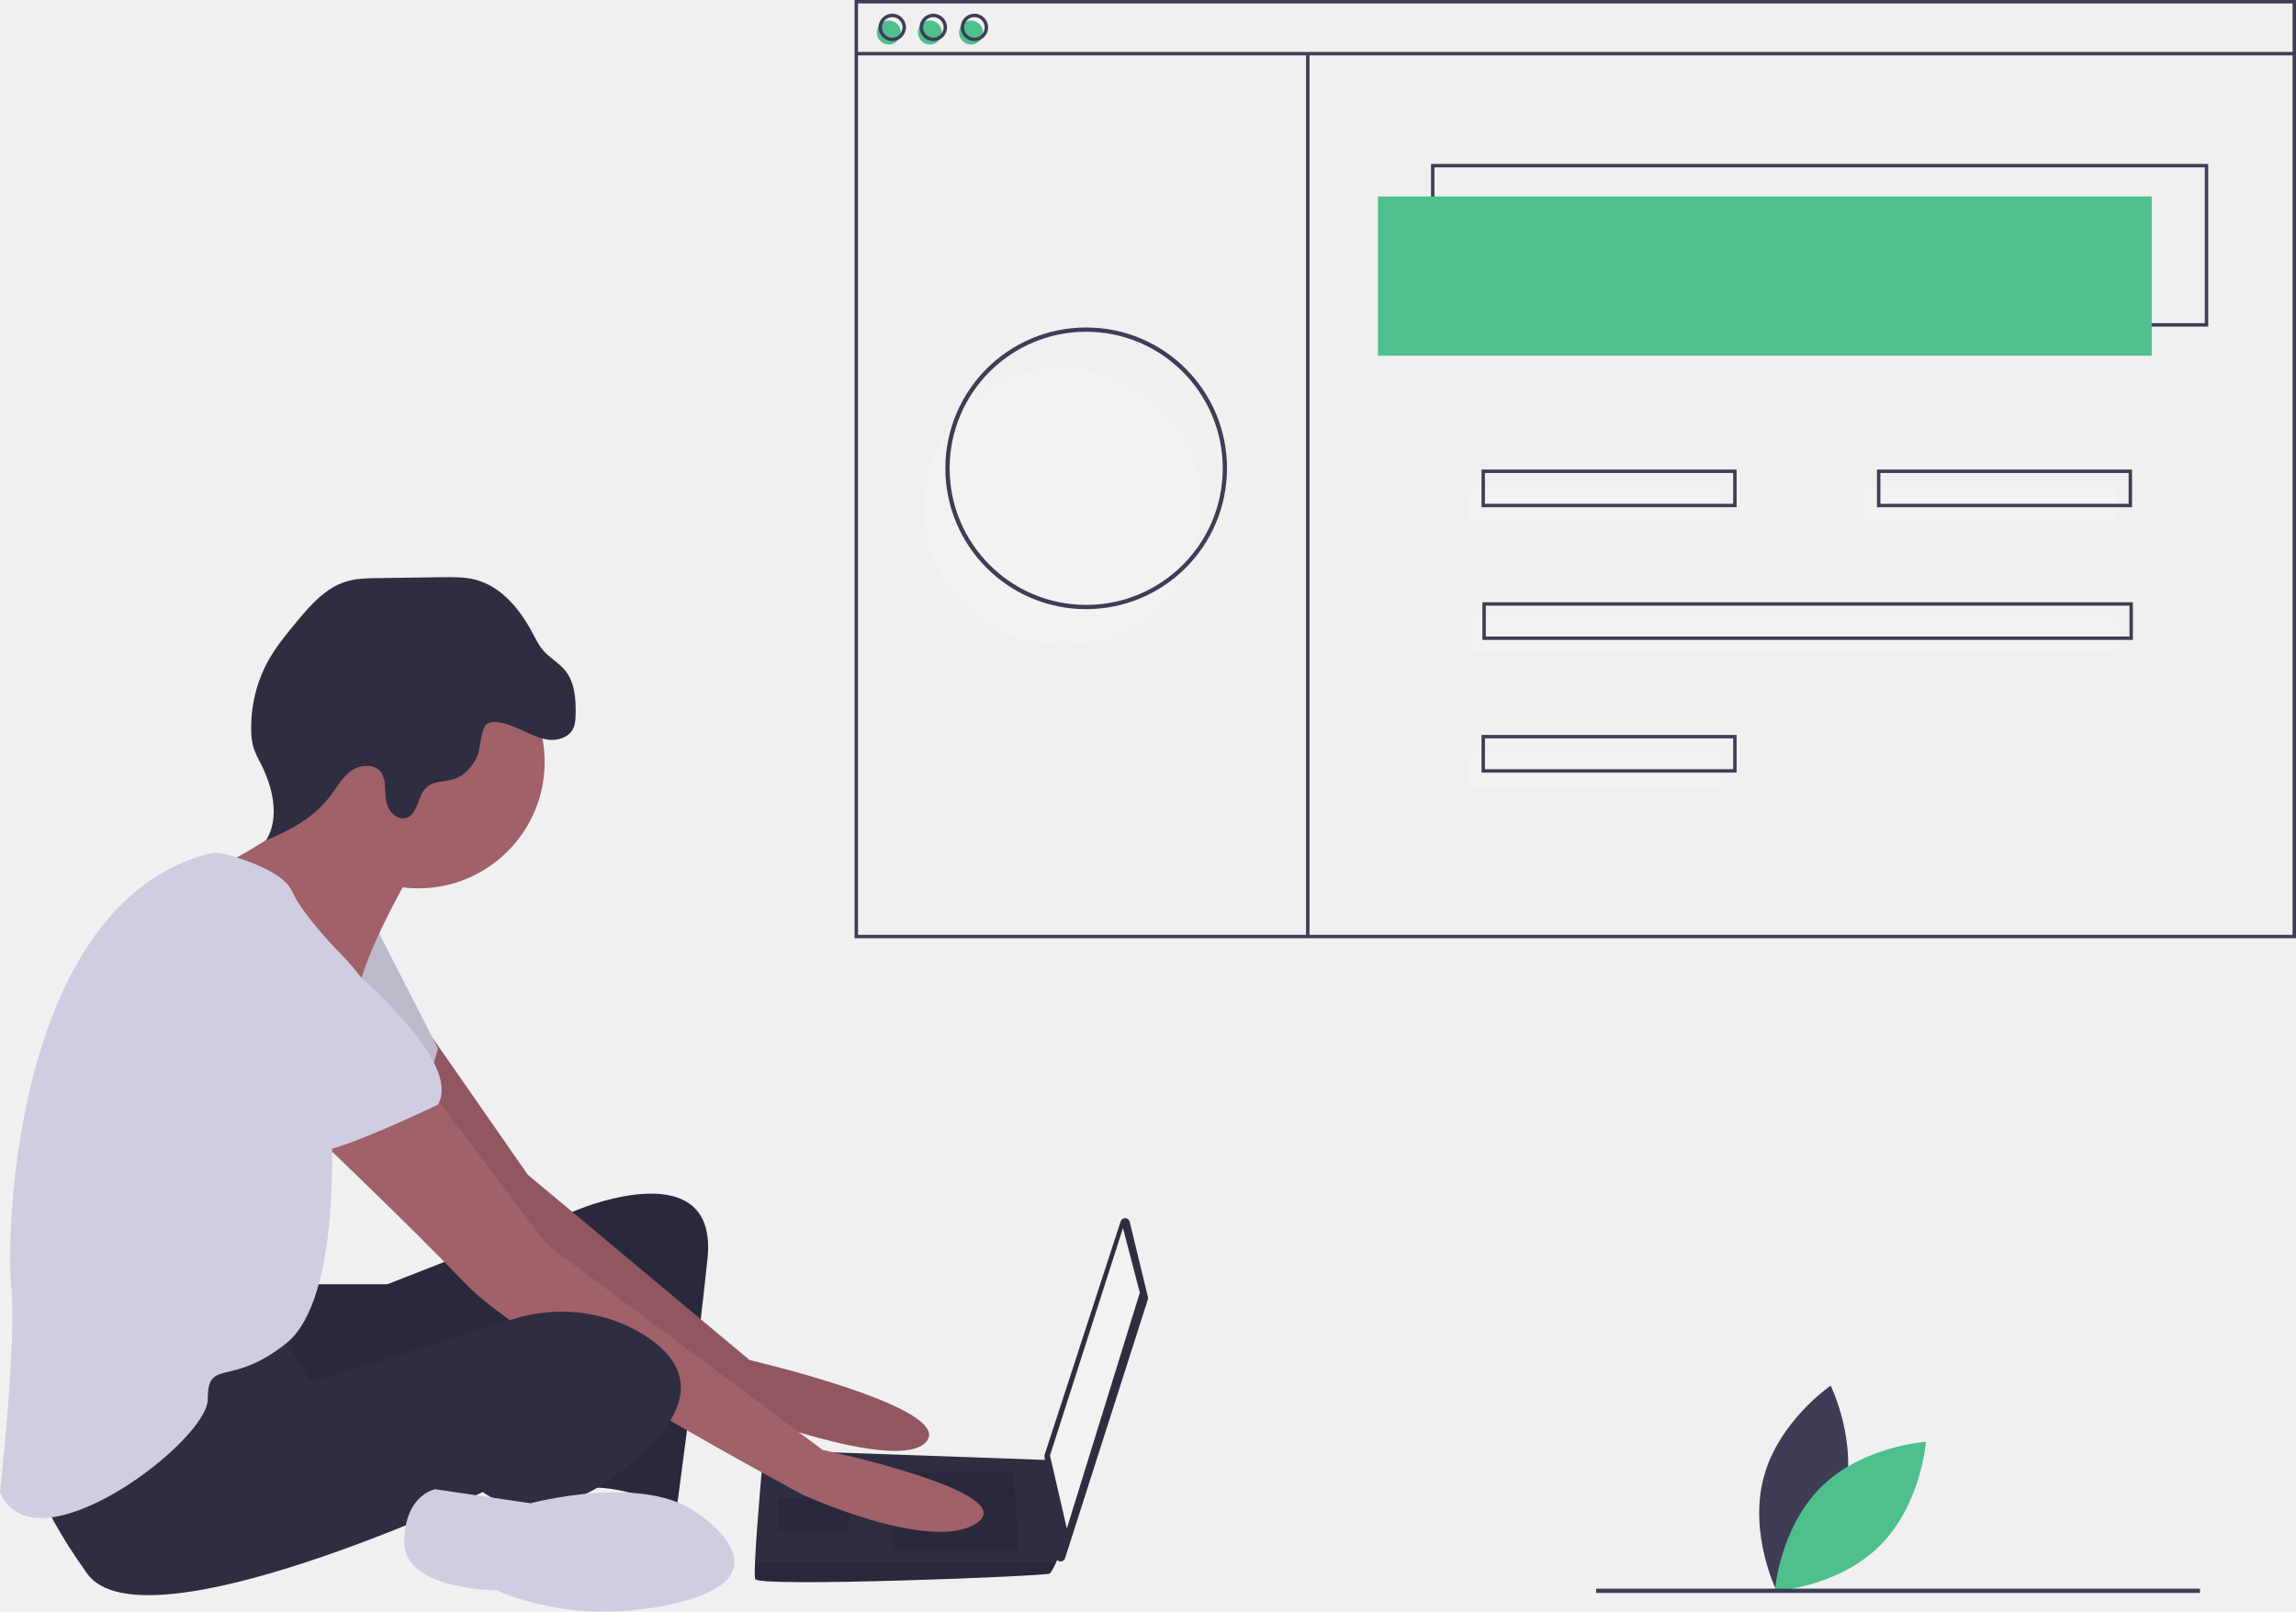
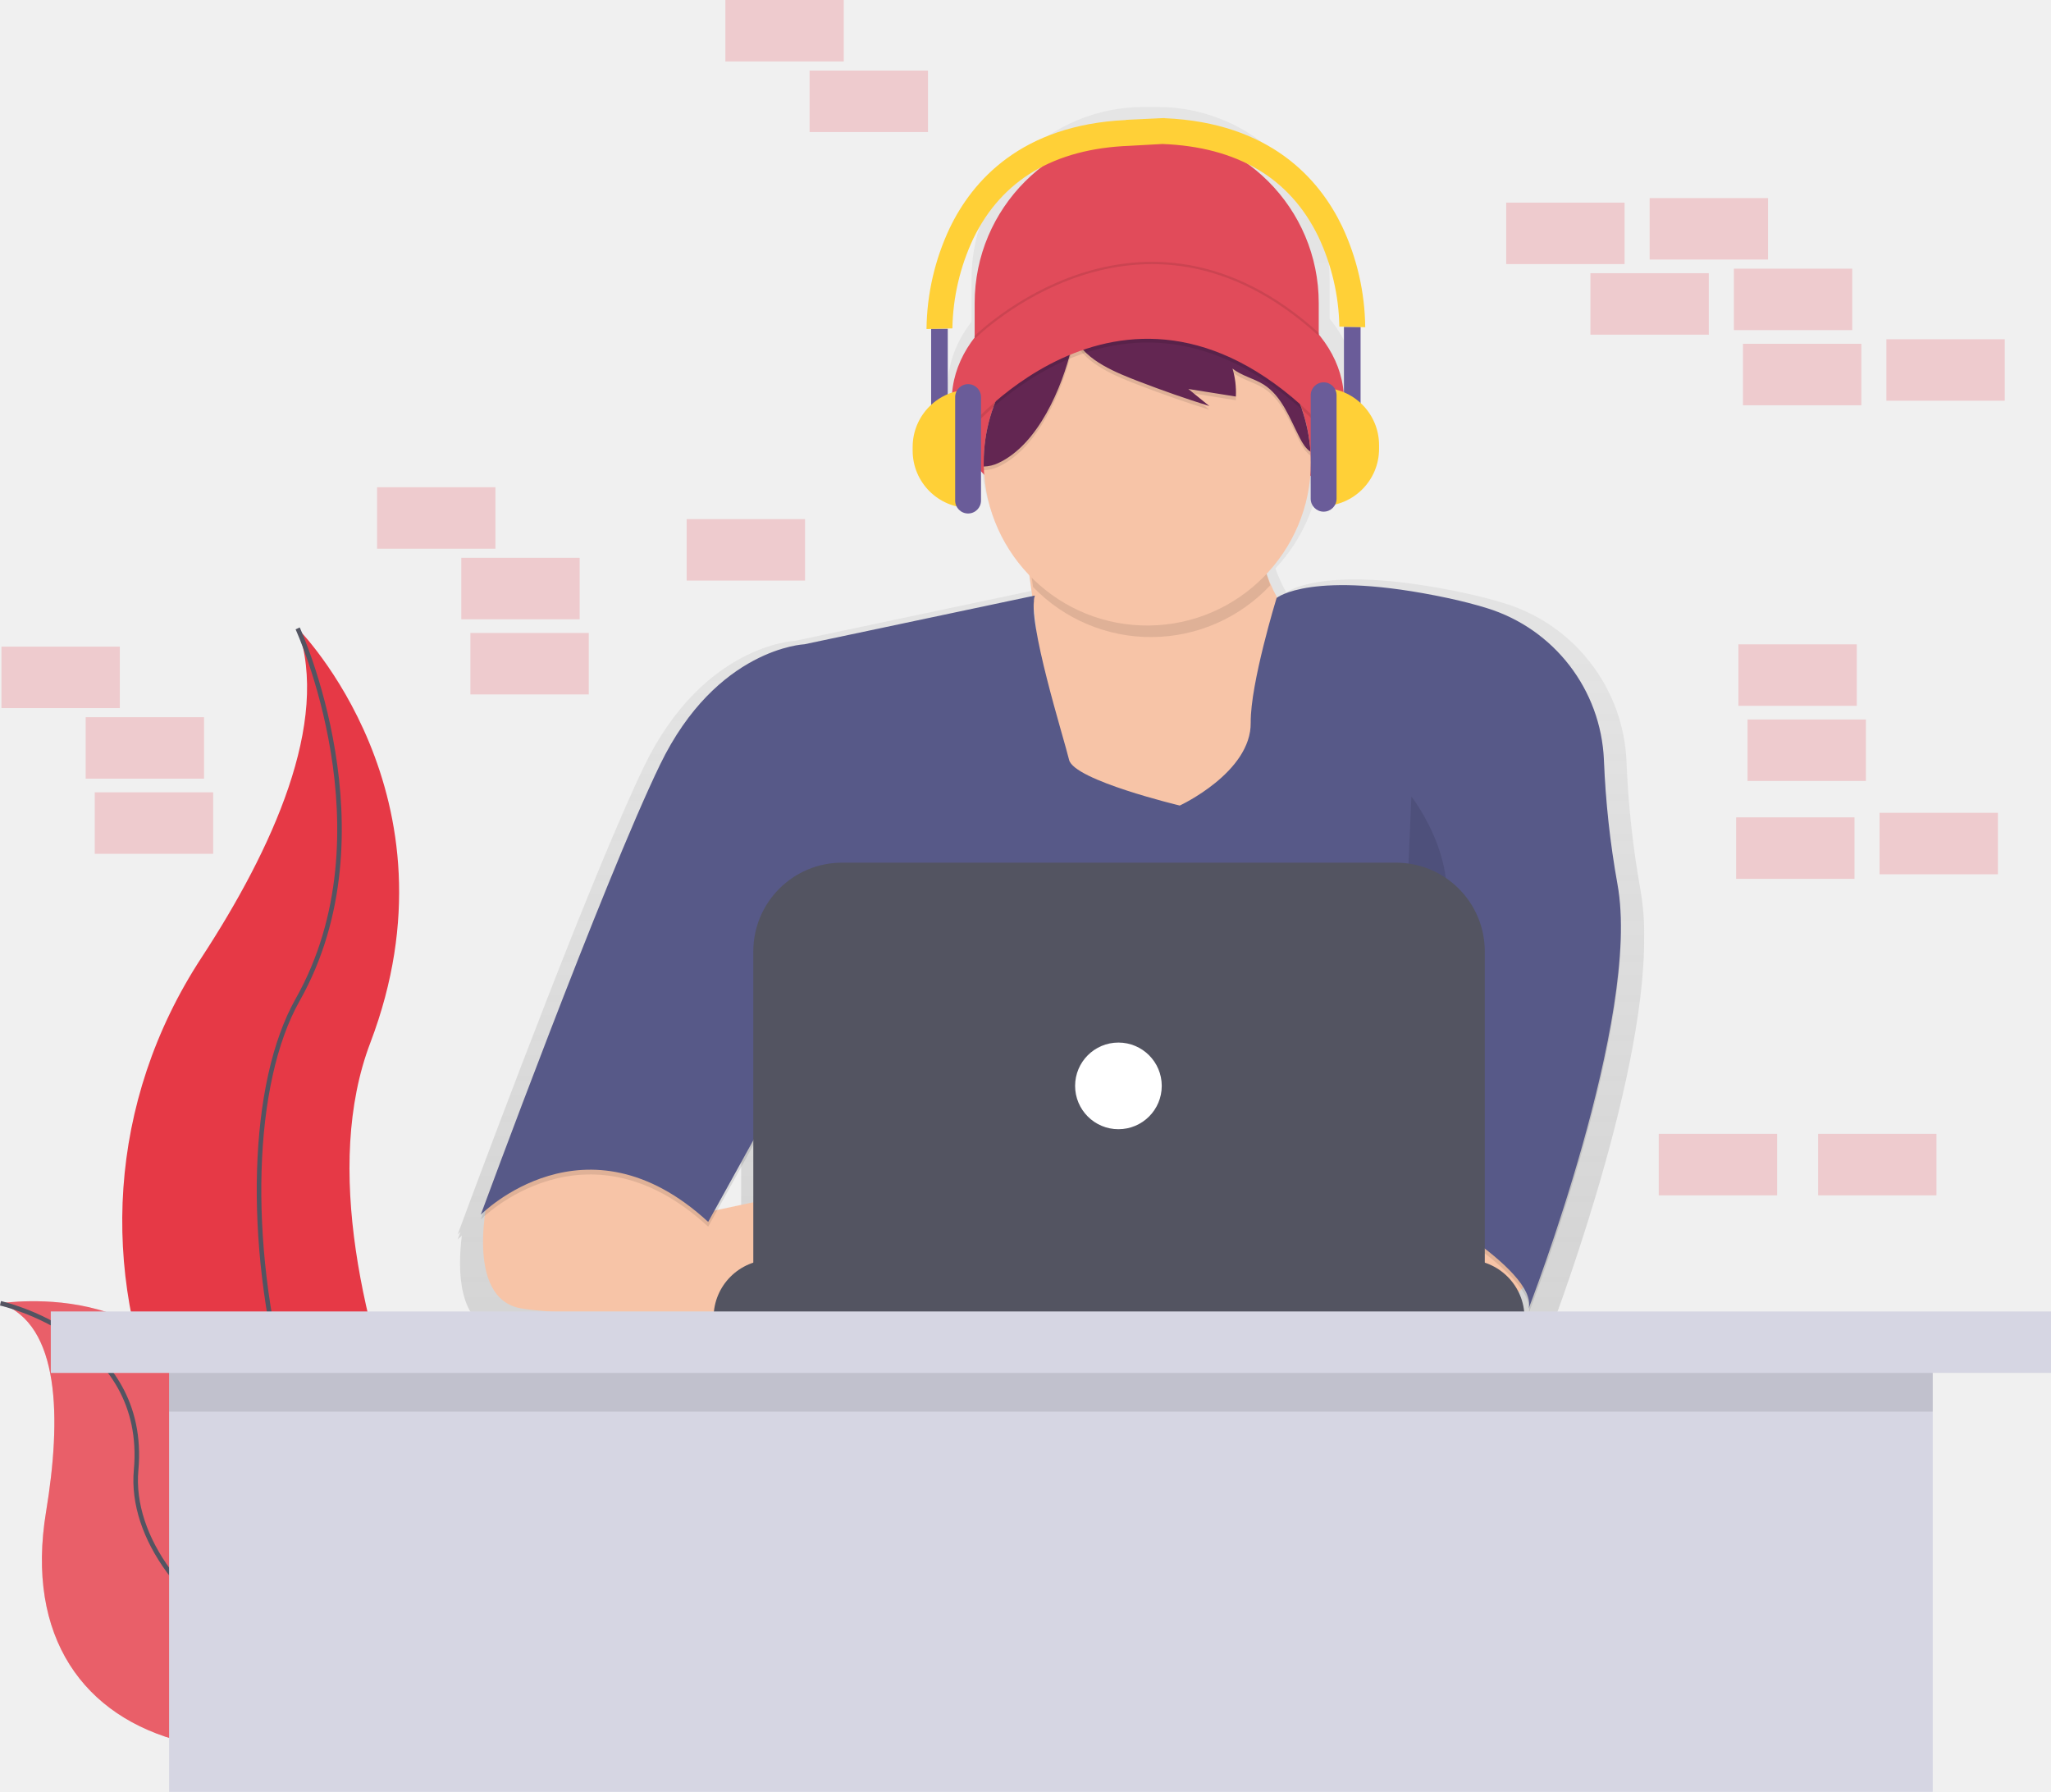
- <svg xmlns="http://www.w3.org/2000/svg" id="ade8c9af-7e2e-4eda-b5c8-b06129257226" width="1076.064" height="755.228" data-name="Layer 1" viewBox="0 0 1076.064 755.228">
-   <path fill="#3f3d56" d="M926.114,774.809c-6.985,26.598-31.459,43.22-31.459,43.22s-13.15-26.502-6.166-53.1,31.459-43.22,31.459-43.22S933.098,748.211,926.114,774.809Z" transform="translate(-61.96814 -72.38605)" />
-   <path fill="#4fc08d" d="M915.52,769.183c-19.563,19.327-21.751,48.831-21.751,48.831s29.528-1.831,49.091-21.159,21.751-48.831,21.751-48.831S935.082,749.855,915.52,769.183Z" transform="translate(-61.96814 -72.38605)" />
-   <path fill="#2f2e41" d="M206.702,674.194h36.841l90.788-35.526s64.472-26.315,59.209,23.684-14.473,117.103-14.473,117.103-28.947-13.158-44.736-9.21-5.263-80.262-5.263-80.262-128.945,61.841-140.787,53.946-14.473-63.157-14.473-63.157Z" transform="translate(-61.96814 -72.38605)" />
-   <path d="M206.702,674.194h36.841l90.788-35.526s64.472-26.315,59.209,23.684-14.473,117.103-14.473,117.103-28.947-13.158-44.736-9.21-5.263-80.262-5.263-80.262-128.945,61.841-140.787,53.946-14.473-63.157-14.473-63.157Z" opacity=".1" transform="translate(-61.96814 -72.38605)" />
-   <path fill="#a0616a" d="M264.746,558.82l44.586,64.059L413.277,709.72s96.051,22.368,82.893,38.157S402.751,732.088,402.751,732.088s-119.735-86.84-123.682-93.419S231.702,570.249,231.702,570.249Z" transform="translate(-61.96814 -72.38605)" />
-   <path d="M264.746,558.82l44.586,64.059L413.277,709.72s96.051,22.368,82.893,38.157S402.751,732.088,402.751,732.088s-119.735-86.84-123.682-93.419S231.702,570.249,231.702,570.249Z" opacity=".1" transform="translate(-61.96814 -72.38605)" />
-   <path fill="#d0cde1" d="M238.281,507.092l28.947,56.578s-6.579,27.631-17.105,30.263-55.262-34.21-55.262-34.21Z" transform="translate(-61.96814 -72.38605)" />
-   <path d="M238.281,507.092l28.947,56.578s-6.579,27.631-17.105,30.263-55.262-34.21-55.262-34.21Z" opacity=".1" transform="translate(-61.96814 -72.38605)" />
-   <path fill="#2f2e41" d="M591.419,644.9,599.97,680.172a2.203,2.203,0,0,1-.043,1.19L561.14,802.574a2.203,2.203,0,0,1-4.287-.423l-5.366-47.219a2.203,2.203,0,0,1,.094-.931L587.184,644.737A2.203,2.203,0,0,1,591.419,644.9Z" transform="translate(-61.96814 -72.38605)" />
-   <polygon fill="#f2f2f2" points="526.306 575.493 534.2 605.756 499.99 716.28 492.096 682.07 526.306 575.493" />
-   <path fill="#2f2e41" d="M415.909,812.35c1.316,3.947,136.839-1.316,138.155-2.632a28.561,28.561,0,0,0,2.895-5.263c1.237-2.632,2.368-5.263,2.368-5.263L554.064,756.588l-134.208-4.763s-3.355,36.105-4.039,52.631C415.646,808.626,415.646,811.56,415.909,812.35Z" transform="translate(-61.96814 -72.38605)" />
-   <polygon points="474.991 689.965 477.622 726.806 418.413 726.806 418.413 689.965 474.991 689.965" opacity=".1" />
-   <polygon points="398.677 701.806 399.03 701.736 397.361 717.596 364.467 717.596 364.467 701.806 398.677 701.806" opacity=".1" />
-   <path d="M415.909,812.35c1.316,3.947,136.839-1.316,138.155-2.632a28.561,28.561,0,0,0,2.895-5.263H415.817C415.646,808.626,415.646,811.56,415.909,812.35Z" opacity=".1" transform="translate(-61.96814 -72.38605)" />
-   <circle cx="196.049" cy="357.076" r="59.209" fill="#a0616a" />
-   <path fill="#a0616a" d="M254.07,482.093s-19.736,34.21-23.684,52.631-59.209-36.841-59.209-36.841l-7.237-19.079s51.973-24.342,48.025-44.078S254.07,482.093,254.07,482.093Z" transform="translate(-61.96814 -72.38605)" />
-   <path fill="#a0616a" d="M264.596,584.722l53.946,71.051,128.945,96.051s93.419,19.736,72.367,34.21-81.577-13.158-81.577-13.158S308.016,703.141,280.385,674.194s-78.946-77.63-78.946-77.63Z" transform="translate(-61.96814 -72.38605)" />
-   <path fill="#2f2e41" d="M192.229,695.247,208.018,720.246l94.231-29.646c20.676-6.505,43.348-4.111,61.687,7.442,16.447,10.362,26.973,26.809,3.289,51.15-47.368,48.683-78.946,22.368-78.946,22.368S129.072,846.559,102.757,809.718s-27.631-55.262-27.631-55.262S176.44,691.299,192.229,695.247Z" transform="translate(-61.96814 -72.38605)" />
-   <path fill="#d0cde1" d="M389.593,782.087s42.104,27.631-7.895,40.789-86.84-5.263-86.84-5.263-43.42,0-43.42-22.368,14.473-25,14.473-25l44.736,6.579S364.594,762.351,389.593,782.087Z" transform="translate(-61.96814 -72.38605)" />
-   <path fill="#2f2e41" d="M306.589,414.568c4.03,1.797,8.026,3.923,12.408,4.444s9.371-1.008,11.444-4.903c1.12-2.104,1.248-4.578,1.3-6.961.158-7.225-.364-15.036-4.943-20.627-2.914-3.559-7.167-5.802-10.184-9.274-2.161-2.488-3.599-5.503-5.148-8.411-5.866-11.017-14.551-21.606-26.622-24.782-5.04-1.326-10.328-1.262-15.539-1.188l-30.397.429c-4.919.069-9.914.15-14.623,1.574-9.784,2.958-16.908,11.186-23.432,19.054-4.881,5.887-9.775,11.834-13.439,18.547a65.079,65.079,0,0,0-7.714,31.887,29.833,29.833,0,0,0,1.093,8.437,46.822,46.822,0,0,0,3.316,7.284c5.7,11.197,9.085,25.182,2.665,35.983,11.152-4.555,22.186-10.528,29.542-20.068,3.291-4.267,5.872-9.263,10.258-12.395s11.532-3.403,14.346,1.193a12.857,12.857,0,0,1,1.451,6.022c.206,3.45.2,7.033,1.663,10.164s4.947,5.658,8.273,4.721c5.729-1.614,5.18-10.406,9.593-14.4,3.351-3.033,8.521-2.453,12.826-3.83,5.016-1.604,8.779-5.95,10.924-10.759,1.63-3.656,1.606-13.223,4.691-15.203C294.208,409.022,303.004,412.969,306.589,414.568Z" transform="translate(-61.96814 -72.38605)" />
-   <path fill="#d0cde1" d="M159.24,472.562a15.616,15.616,0,0,1,8.128.021c8.446,2.268,27.38,8.27,31.44,17.405,5.263,11.842,23.684,30.263,23.684,30.263s25,25,19.736,42.104-25,36.841-25,36.841,5.263,81.577-21.052,102.63-36.841,6.579-36.841,26.315S77.757,809.718,61.968,771.561c0,0,7.895-71.051,5.263-96.051C64.638,650.871,68.434,497.145,159.24,472.562Z" transform="translate(-61.96814 -72.38605)" />
-   <path fill="#d0cde1" d="M201.439,505.777s80.262,59.209,65.788,84.209c0,0-48.683,23.684-59.209,22.368s-51.315-47.368-61.841-51.315S130.388,486.04,201.439,505.777Z" transform="translate(-61.96814 -72.38605)" />
-   <circle cx="498.064" cy="237.458" r="65" fill="#f2f2f2" />
-   <path fill="#3f3d56" d="M1096.898,225.427H732.649V149.207H1096.898ZM734.254,223.822h361.039v-73.01H734.254Z" transform="translate(-61.96814 -72.38605)" />
-   <rect width="362.644" height="74.615" x="645.809" y="92.065" fill="#4fc08d" />
-   <circle cx="416.565" cy="15.244" r="5.616" fill="#4fc08d" />
-   <circle cx="435.82" cy="15.244" r="5.616" fill="#4fc08d" />
-   <circle cx="455.076" cy="15.244" r="5.616" fill="#4fc08d" />
-   <path fill="#3f3d56" d="M1138.032,512.052H462.487V72.386h675.545Zm-673.94-1.605h672.336V73.991H464.092Z" transform="translate(-61.96814 -72.38605)" />
-   <rect width="673.94" height="1.605" x="401.321" y="24.338" fill="#3f3d56" />
-   <path fill="#3f3d56" d="M480.138,91.641a6.418,6.418,0,1,1,6.418-6.418A6.426,6.426,0,0,1,480.138,91.641Zm0-11.232a4.814,4.814,0,1,0,4.814,4.814A4.819,4.819,0,0,0,480.138,80.409Z" transform="translate(-61.96814 -72.38605)" />
-   <path fill="#3f3d56" d="M499.393,91.641a6.418,6.418,0,1,1,6.418-6.418A6.426,6.426,0,0,1,499.393,91.641Zm0-11.232a4.814,4.814,0,1,0,4.814,4.814A4.819,4.819,0,0,0,499.393,80.409Z" transform="translate(-61.96814 -72.38605)" />
-   <path fill="#3f3d56" d="M518.649,91.641A6.418,6.418,0,1,1,525.067,85.223,6.426,6.426,0,0,1,518.649,91.641Zm0-11.232a4.814,4.814,0,1,0,4.814,4.814A4.819,4.819,0,0,0,518.649,80.409Z" transform="translate(-61.96814 -72.38605)" />
-   <rect width="1.605" height="414.346" x="612.109" y="25.14" fill="#3f3d56" />
-   <rect width="117.94" height="16.046" x="688.733" y="228.859" fill="#f2f2f2" />
-   <rect width="117.94" height="16.046" x="874.067" y="228.859" fill="#f2f2f2" />
-   <path fill="#3f3d56" d="M875.861,310.07H756.317V292.42H875.861Zm-117.94-1.605H874.257V294.024H757.922Z" transform="translate(-61.96814 -72.38605)" />
-   <rect width="117.94" height="16.046" x="688.733" y="353.217" fill="#f2f2f2" />
-   <path fill="#3f3d56" d="M875.861,434.428H756.317V416.778H875.861Zm-117.94-1.605H874.257V418.382H757.922Z" transform="translate(-61.96814 -72.38605)" />
-   <rect width="303.273" height="16.046" x="689.134" y="289.433" fill="#f2f2f2" />
-   <path fill="#3f3d56" d="M1061.596,372.249H756.718V354.599h304.878ZM758.323,370.645h301.669V356.203H758.323Z" transform="translate(-61.96814 -72.38605)" />
-   <path fill="#3f3d56" d="M1061.195,310.07H941.651V292.42H1061.195Zm-117.94-1.605h116.335V294.024H943.255Z" transform="translate(-61.96814 -72.38605)" />
-   <path fill="#3f3d56" d="M571.032,357.844a66,66,0,1,1,66-66A66.075,66.075,0,0,1,571.032,357.844Zm0-130a64,64,0,1,0,64,64A64.073,64.073,0,0,0,571.032,227.844Z" transform="translate(-61.96814 -72.38605)" />
-   <rect width="283" height="2" x="748.064" y="744.458" fill="#3f3d56" />
+ <svg xmlns="http://www.w3.org/2000/svg" id="6088ba52-b752-42bb-ac91-0a74df332082" data-name="Layer 1" width="900.94" height="787" viewBox="0 0 900.94 787">
+   <defs>
+     <linearGradient id="33dd52eb-d837-4874-aadb-63a17bd6edfc" x1="611.05" y1="646" x2="611.05" y2="103.5" gradientUnits="userSpaceOnUse">
+       <stop offset="0" stop-color="gray" stop-opacity="0.25" />
+       <stop offset="0.54" stop-color="gray" stop-opacity="0.12" />
+       <stop offset="1" stop-color="gray" stop-opacity="0.1" />
+     </linearGradient>
+   </defs>
+   <rect x="763.63" y="283" width="52" height="27" fill="#e63946" opacity="0.2" />
+   <rect x="767.63" y="316" width="52" height="27" fill="#e63946" opacity="0.2" />
+   <rect x="724.63" y="87" width="52" height="27" fill="#e63946" opacity="0.2" />
+   <rect x="761.63" y="118" width="52" height="27" fill="#e63946" opacity="0.2" />
+   <rect x="661.63" y="89" width="52" height="27" fill="#e63946" opacity="0.2" />
+   <rect x="828.63" y="149" width="52" height="27" fill="#e63946" opacity="0.2" />
+   <rect x="765.63" y="151" width="52" height="27" fill="#e63946" opacity="0.2" />
+   <rect x="698.63" y="120" width="52" height="27" fill="#e63946" opacity="0.2" />
+   <rect x="825.63" y="357" width="52" height="27" fill="#e63946" opacity="0.2" />
+   <rect x="762.63" y="359" width="52" height="27" fill="#e63946" opacity="0.2" />
+   <path d="M280.17,332.5s73.29,73.29,31.92,182S383,804.14,383,804.14s-1.2-.18-3.43-.57C229.05,777,154.26,604.85,238,477,269.08,429.41,294.62,373.64,280.17,332.5Z" transform="translate(-149.42 -56.5)" fill="#e63946" />
+   <path d="M280.17,332.5s41.37,89.84,0,163.12-7.09,279,102.84,308.52" transform="translate(-149.42 -56.5)" fill="none" stroke="#535461" stroke-miterlimit="10" stroke-width="2" />
+   <path d="M149.63,628.92s83.63-13.32,91.25,61.63S401.7,775.89,401.7,775.89s-1,.68-2.87,1.91c-126.49,83-247.4,52.89-229.17-57.36C176.43,679.45,175.87,638.28,149.63,628.92Z" transform="translate(-149.42 -56.5)" fill="#e63946" />
+   <path d="M149.63,628.92s83.63-13.32,91.25,61.63S401.7,775.89,401.7,775.89s-1,.68-2.87,1.91c-126.49,83-247.4,52.89-229.17-57.36C176.43,679.45,175.87,638.28,149.63,628.92Z" transform="translate(-149.42 -56.5)" fill="#f5f5f5" opacity="0.2" />
+   <path d="M149.63,628.92s64.91,14.25,59.58,73.27S305.61,832,401.7,775.89" transform="translate(-149.42 -56.5)" fill="none" stroke="#535461" stroke-miterlimit="10" stroke-width="2" />
+   <rect x="0.63" y="284" width="52" height="27" fill="#e63946" opacity="0.2" />
+   <rect x="37.63" y="315" width="52" height="27" fill="#e63946" opacity="0.2" />
+   <rect x="318.63" width="52" height="27" fill="#e63946" opacity="0.2" />
+   <rect x="728.63" y="498" width="52" height="27" fill="#e63946" opacity="0.2" />
+   <rect x="41.63" y="348" width="52" height="27" fill="#e63946" opacity="0.2" />
+   <rect x="355.63" y="31" width="52" height="27" fill="#e63946" opacity="0.2" />
+   <rect x="165.63" y="214" width="52" height="27" fill="#e63946" opacity="0.2" />
+   <rect x="202.63" y="245" width="52" height="27" fill="#e63946" opacity="0.2" />
+   <rect x="301.63" y="228" width="52" height="27" fill="#e63946" opacity="0.2" />
+   <rect x="206.63" y="278" width="52" height="27" fill="#e63946" opacity="0.2" />
+   <rect x="798.63" y="498" width="52" height="27" fill="#e63946" opacity="0.2" />
+   <path d="M870.07,447.61a412.25,412.25,0,0,1-6.18-56.71h0a76,76,0,0,0-53.46-69.38c-5.46-1.68-11.47-3.25-18.11-4.66-58.2-12.36-75.88-1.57-77.89-.15A74.63,74.63,0,0,1,710,307.1c-.1-.34-.19-.68-.29-1a74.51,74.51,0,0,0,19.91-44.89c9.71-9.84,15.38-21.72,15.38-34.51,0-11-4.2-21.32-11.55-30.25V179.07a75.57,75.57,0,0,0-75.57-75.57h-6.13a75.57,75.57,0,0,0-75.57,75.57v18.73c-6.67,8.61-10.45,18.44-10.45,28.88,0,12.52,5.44,24.16,14.78,33.88a74.52,74.52,0,0,0,20.74,46.34c.41,2.84.83,5.89,1.24,9.11L498.39,338s-40.14,1.65-66,55C410.52,438.19,367,554.29,354.11,588.85h0c-2.33,6.26-3.65,9.85-3.65,9.85s.43-.43,1.24-1.17l-1.24,3.37s.63-.64,1.83-1.69c-1.82,14.46-2.08,39.29,16.86,42.38,15.88,2.59,56.8,3.66,87.71,4.09v0H459c20.49.27,36.08.27,36.08.27v-.27H827.52v-3.41a22.91,22.91,0,0,0-1.83-9l.46-.56a18.25,18.25,0,0,1,3.45,8,8,8,0,0,1-.16.84l.2-.51a8.56,8.56,0,0,1-.2,2.71s42.65-109.89,42.19-175.51A111.17,111.17,0,0,0,870.07,447.61ZM604.22,330.86a76.25,76.25,0,0,1-1.06-9.48s0-.06,0-.09C603.53,324.38,603.89,327.58,604.22,330.86ZM475,566.9v26.19L458.6,596.6Z" transform="translate(-149.42 -56.5)" fill="url(#33dd52eb-d837-4874-aadb-63a17bd6edfc)" />
+   <path d="M503.71,57.57h0a75.57,75.57,0,0,1,75.57,75.57v32.24a0,0,0,0,1,0,0H428.14a0,0,0,0,1,0,0V133.14A75.57,75.57,0,0,1,503.71,57.57Z" fill="#e14b5a" />
+   <ellipse cx="504.24" cy="175.95" rx="86.14" ry="59.19" fill="#e14b5a" />
+   <path d="M598.44,289.79s18,94.07,0,119.44,55,35.41,55,35.41L729,417.16l10.57-67.65s-46-25.9-36.47-78.22Z" transform="translate(-149.42 -56.5)" fill="#f7c4a7" />
+   <path d="M821.46,606.89s4.76,20.61-21.14,24.31a146.45,146.45,0,0,1-46.08-.55l-5.71-51.77h60.25Z" transform="translate(-149.42 -56.5)" fill="#f7c4a7" />
+   <path d="M364.12,580.51S352.68,627,378.58,631.2s121,4.23,121,4.23v-55l-43.06,9.2L416.1,550.87Z" transform="translate(-149.42 -56.5)" fill="#f7c4a7" />
+   <path d="M604,320.18l-101.21,21.4s-38.58,1.59-63.42,52.85-78.75,197.66-78.75,197.66,46-46.51,99.89,3.17l35.94-65-7.93,103.06H767V584.69s58.13,31.18,53.91,48.62c0,0,49.75-128.18,39-186.43a396.18,396.18,0,0,1-5.94-54.5h0a73,73,0,0,0-51.38-66.67c-5.24-1.61-11-3.12-17.4-4.47-59.72-12.68-75,0-75,0s-11.57,37.64-11.36,54.7c.26,21.93-31.18,36.47-31.18,36.47s-46.51-11.1-48.62-20.08S600.28,330.75,604,320.18Z" transform="translate(-149.42 -56.5)" opacity="0.1" />
+   <path d="M604,318.07l-101.21,21.4s-38.58,1.59-63.42,52.85S360.61,590,360.61,590s46-46.51,99.89,3.17l35.94-65L488.51,631.2H767V582.58s58.13,31.18,53.91,48.62c0,0,49.75-128.18,39-186.43a396.18,396.18,0,0,1-5.94-54.5h0a73,73,0,0,0-51.38-66.67c-5.24-1.61-11-3.12-17.4-4.47-59.72-12.68-75,0-75,0s-11.57,37.64-11.36,54.7c.26,21.93-31.18,36.47-31.18,36.47s-46.51-11.1-48.62-20.08S600.28,328.64,604,318.07Z" transform="translate(-149.42 -56.5)" fill="#575988" />
+   <path d="M707.42,313.58a71.53,71.53,0,0,1-2.76-37.52L600,294.55s1.51,7.91,3.22,19.76a71.86,71.86,0,0,0,104.18-.73Z" transform="translate(-149.42 -56.5)" opacity="0.1" />
+   <path d="M725.27,259.67a71.88,71.88,0,0,1-143.73,1.74c0-.58,0-1.16,0-1.74a71.89,71.89,0,0,1,40.29-64.59q3.23-1.58,6.64-2.84a72.39,72.39,0,0,1,37-3.44h0a71.82,71.82,0,0,1,59.61,66.1Q725.27,257.27,725.27,259.67Z" transform="translate(-149.42 -56.5)" fill="#f7c4a7" />
+   <g opacity="0.1">
+     <path d="M628.36,193.93l.1-.06q-3.41,1.26-6.64,2.84a71.89,71.89,0,0,0-40.29,64.59c0,.58,0,1.16,0,1.74a16,16,0,0,0,6.45-1.55c17.52-8.18,28-33.2,32.16-50.65C621.64,204.59,623.05,197.55,628.36,193.93Z" transform="translate(-149.42 -56.5)" />
+     <path d="M683.37,195.94a71.28,71.28,0,0,0-17.87-5.51,23.06,23.06,0,0,1,12.83,8.06,32.86,32.86,0,0,1,3.93,7,72.07,72.07,0,0,0-60.45,1.25c4.51,9.89,18.5,15.28,27.84,18.89q15.34,5.92,31,10.83l-9.24-7.5,20.87,3.32a36.15,36.15,0,0,0-1.46-12.3c4,3.22,9.3,4.3,13.64,7,8.13,5.13,11.52,15,15.95,23.55,1.17,2.26,2.55,4.57,4.66,6A71.91,71.91,0,0,0,683.37,195.94Z" transform="translate(-149.42 -56.5)" />
+   </g>
+   <path d="M628.36,192.3l.1-.06q-3.41,1.26-6.64,2.84a71.89,71.89,0,0,0-40.29,64.59c0,.58,0,1.16,0,1.74a16,16,0,0,0,6.45-1.55c17.52-8.18,28-33.2,32.16-50.65C621.64,203,623.05,195.93,628.36,192.3Z" transform="translate(-149.42 -56.5)" fill="#632652" />
+   <path d="M683.37,194.32a71.28,71.28,0,0,0-17.87-5.51,23.06,23.06,0,0,1,12.83,8.06,32.86,32.86,0,0,1,3.93,7,72.07,72.07,0,0,0-60.45,1.25c4.51,9.89,18.5,15.28,27.84,18.89q15.34,5.92,31,10.83l-9.24-7.5,20.87,3.32a36.15,36.15,0,0,0-1.46-12.3c4,3.22,9.3,4.3,13.64,7,8.13,5.13,11.52,15,15.95,23.55,1.17,2.26,2.55,4.57,4.66,6A71.91,71.91,0,0,0,683.37,194.32Z" transform="translate(-149.42 -56.5)" fill="#632652" />
+   <path d="M573.33,247.82s74-92,159.61,0l-7.4-20.61s-40.17-58.66-68.7-46-56.55,21.67-56.55,21.67Z" transform="translate(-149.42 -56.5)" opacity="0.1" />
+   <path d="M573.33,246.19s74-92,159.61,0l-7.4-20.61s-40.17-58.66-68.7-46-56.55,21.67-56.55,21.67Z" transform="translate(-149.42 -56.5)" fill="#e14b5a" />
+   <path d="M512.55,444.38s-15.85,42.28,6.34,80.33-19.55,53.91-19.55,53.91" transform="translate(-149.42 -56.5)" opacity="0.1" />
+   <path d="M769.4,406.33s27.48,34.88,9.51,66.06S762,578.62,762,578.62" transform="translate(-149.42 -56.5)" opacity="0.1" />
+   <path d="M338.82,553.3H644.29a25.37,25.37,0,0,1,25.37,25.37v0a0,0,0,0,1,0,0H313.46a0,0,0,0,1,0,0v0A25.37,25.37,0,0,1,338.82,553.3Z" fill="#535461" />
+   <path d="M369.9,378.89H613.22a39,39,0,0,1,39,39V559.11a0,0,0,0,1,0,0H330.9a0,0,0,0,1,0,0V417.89A39,39,0,0,1,369.9,378.89Z" fill="#535461" />
+   <circle cx="491.29" cy="476.93" r="19.03" fill="#fff" />
+   <path d="M577.56,204.7s72.72-72.68,151.15-1.33" transform="translate(-149.42 -56.5)" fill="none" stroke="#000" stroke-miterlimit="10" opacity="0.1" />
+   <rect x="590.36" y="143.57" width="7.3" height="41.39" fill="#6a5c99" />
+   <path d="M580.62,170.35h0a25.16,25.16,0,0,1,25.16,25.16v1.62a25.16,25.16,0,0,1-25.16,25.16h0a0,0,0,0,1,0,0V170.35a0,0,0,0,1,0,0Z" fill="#ffd037" />
+   <rect x="575.75" y="167.92" width="11.36" height="56.81" rx="5.68" ry="5.68" fill="#6a5c99" />
+   <rect x="558.44" y="200.88" width="7.3" height="41.39" transform="translate(974.76 386.65) rotate(-180)" fill="#6a5c99" />
+   <path d="M550.32,227.66h0a25.16,25.16,0,0,1,25.16,25.16v1.62a25.16,25.16,0,0,1-25.16,25.16h0a0,0,0,0,1,0,0V227.66A0,0,0,0,1,550.32,227.66Z" transform="translate(976.38 450.76) rotate(180)" fill="#ffd037" />
+   <rect x="568.99" y="225.23" width="11.36" height="56.81" rx="5.68" ry="5.68" transform="translate(999.92 450.76) rotate(-180)" fill="#6a5c99" />
+   <path d="M738.92,155.83c-9.89-20.56-31.43-45.42-77.86-47.41v-.06l-.56,0h0l-16.45.78v.08c-46.12,2.12-67.56,26.89-77.42,47.38A106.59,106.59,0,0,0,556.41,201l5.68-.14,5.68-.13A96.65,96.65,0,0,1,577,161.21c12.52-25.72,35.56-39.39,68.47-40.66h0l14.55-.81h0C692.95,121,716,134.69,728.51,160.4a96.65,96.65,0,0,1,9.25,39.54l5.68.13,5.68.14A106.59,106.59,0,0,0,738.92,155.83Z" transform="translate(-149.42 -56.5)" fill="#ffd037" />
+   <rect x="74.28" y="579" width="774.71" height="208" fill="#d6d6e3" />
+   <rect x="74.28" y="593" width="774.71" height="27" opacity="0.1" />
+   <rect x="22.31" y="576" width="878.63" height="27" fill="#d6d6e3" />
</svg>
